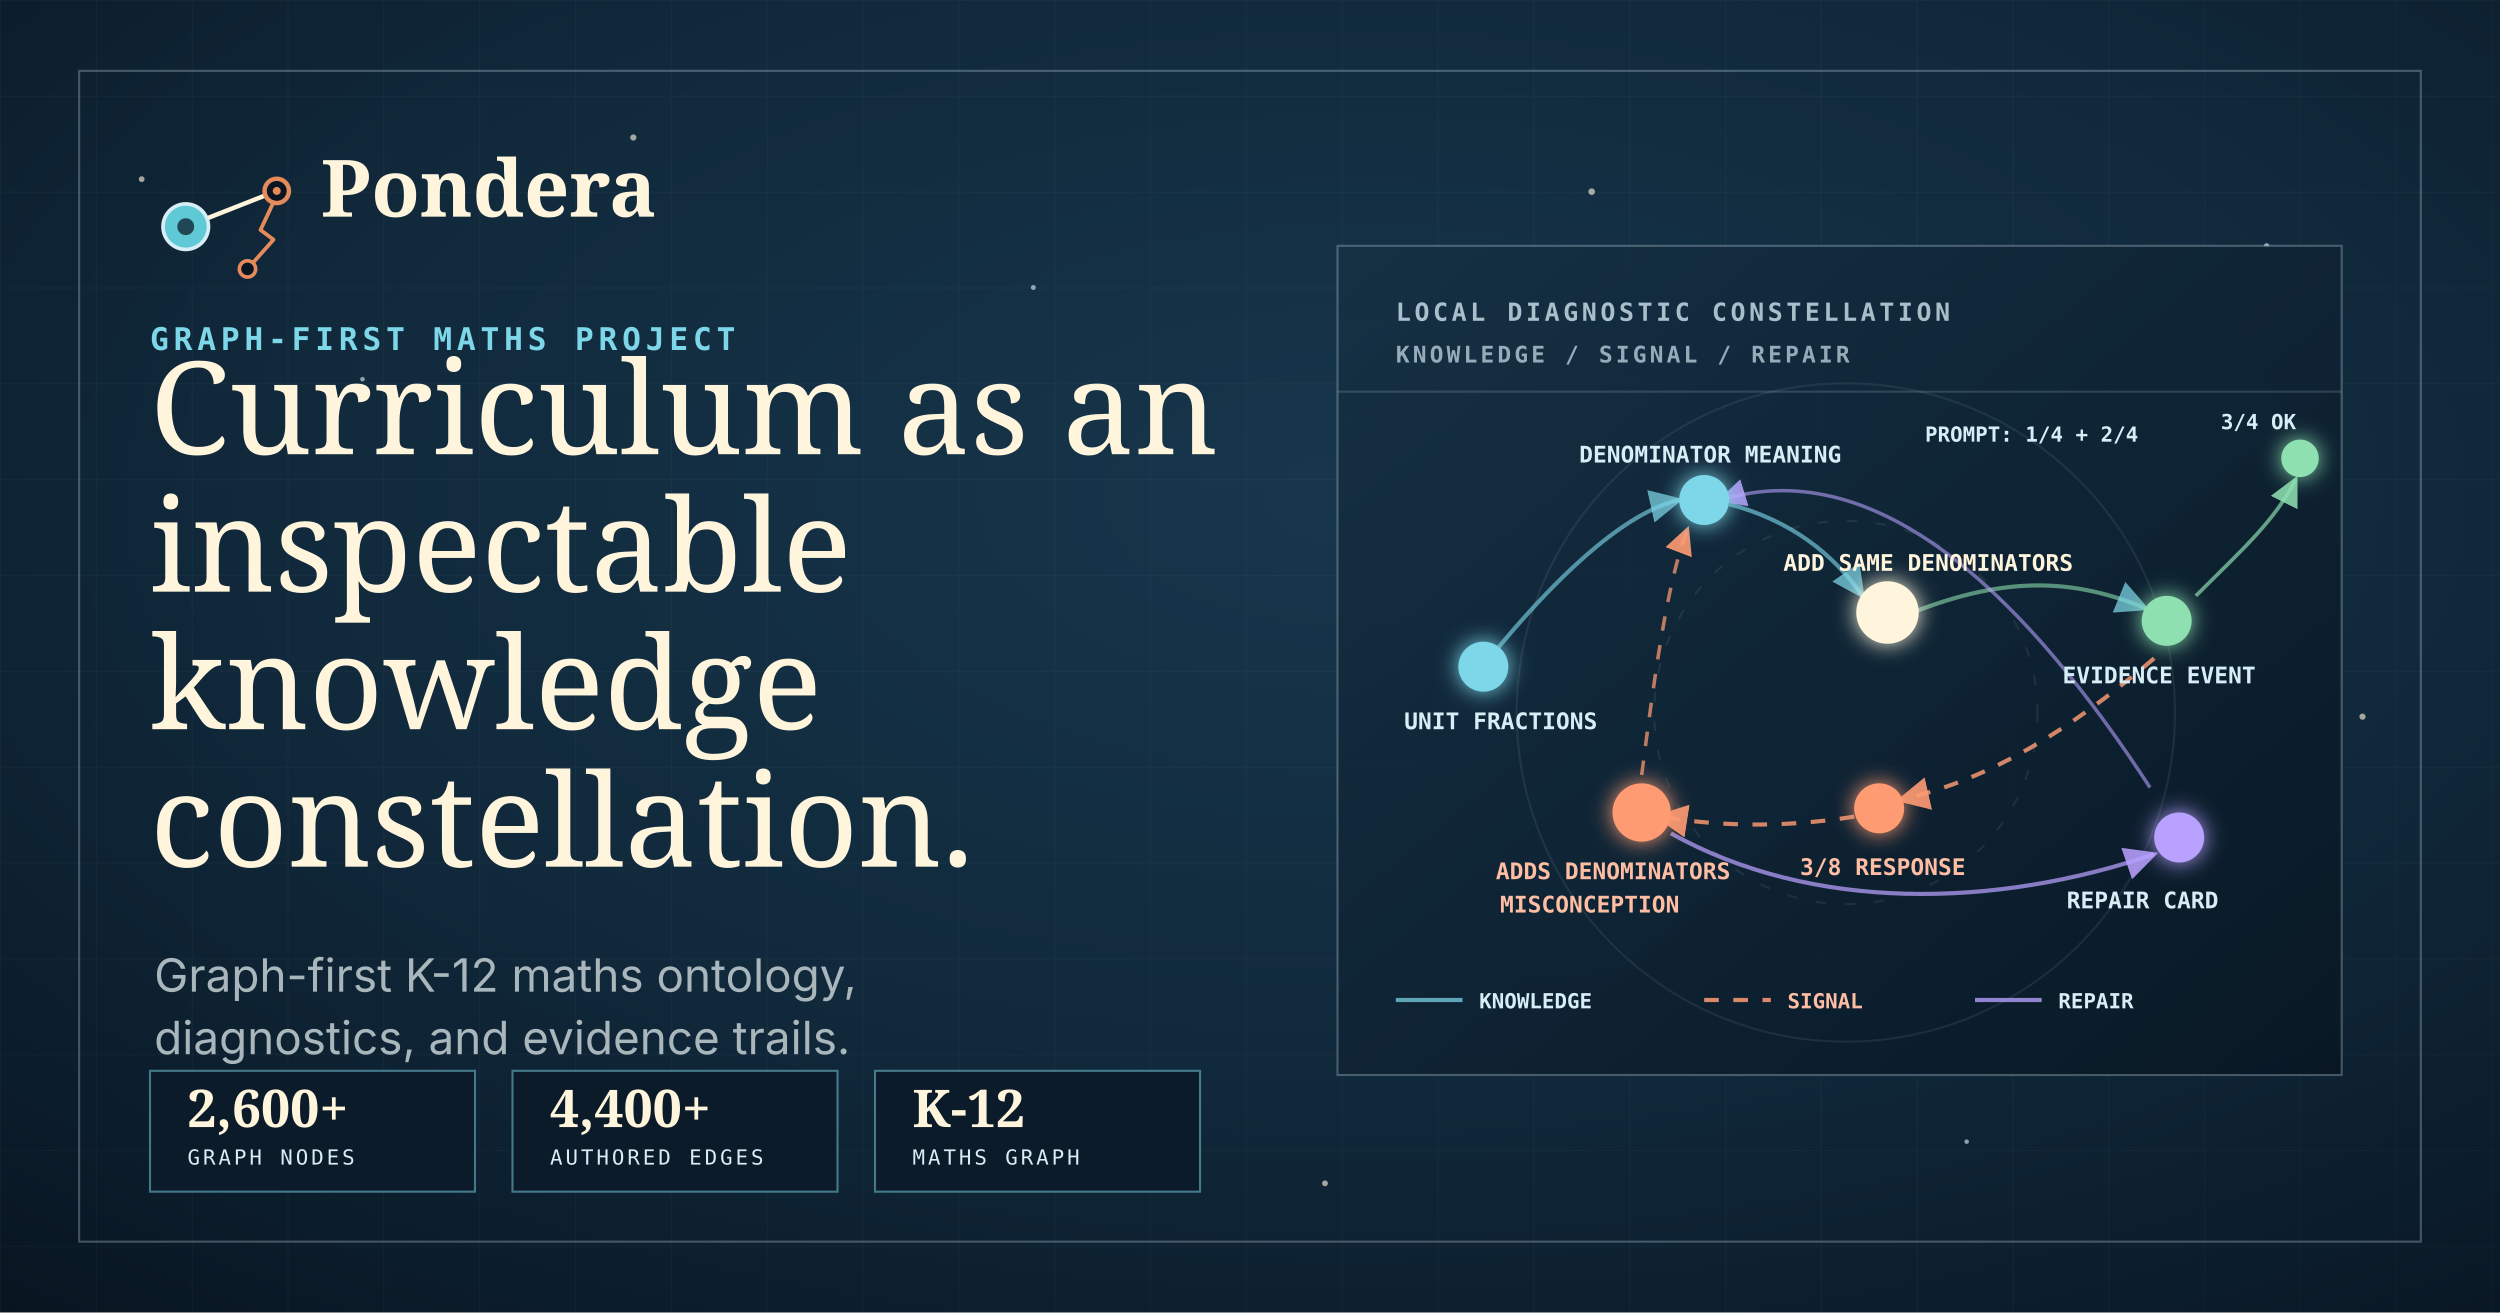
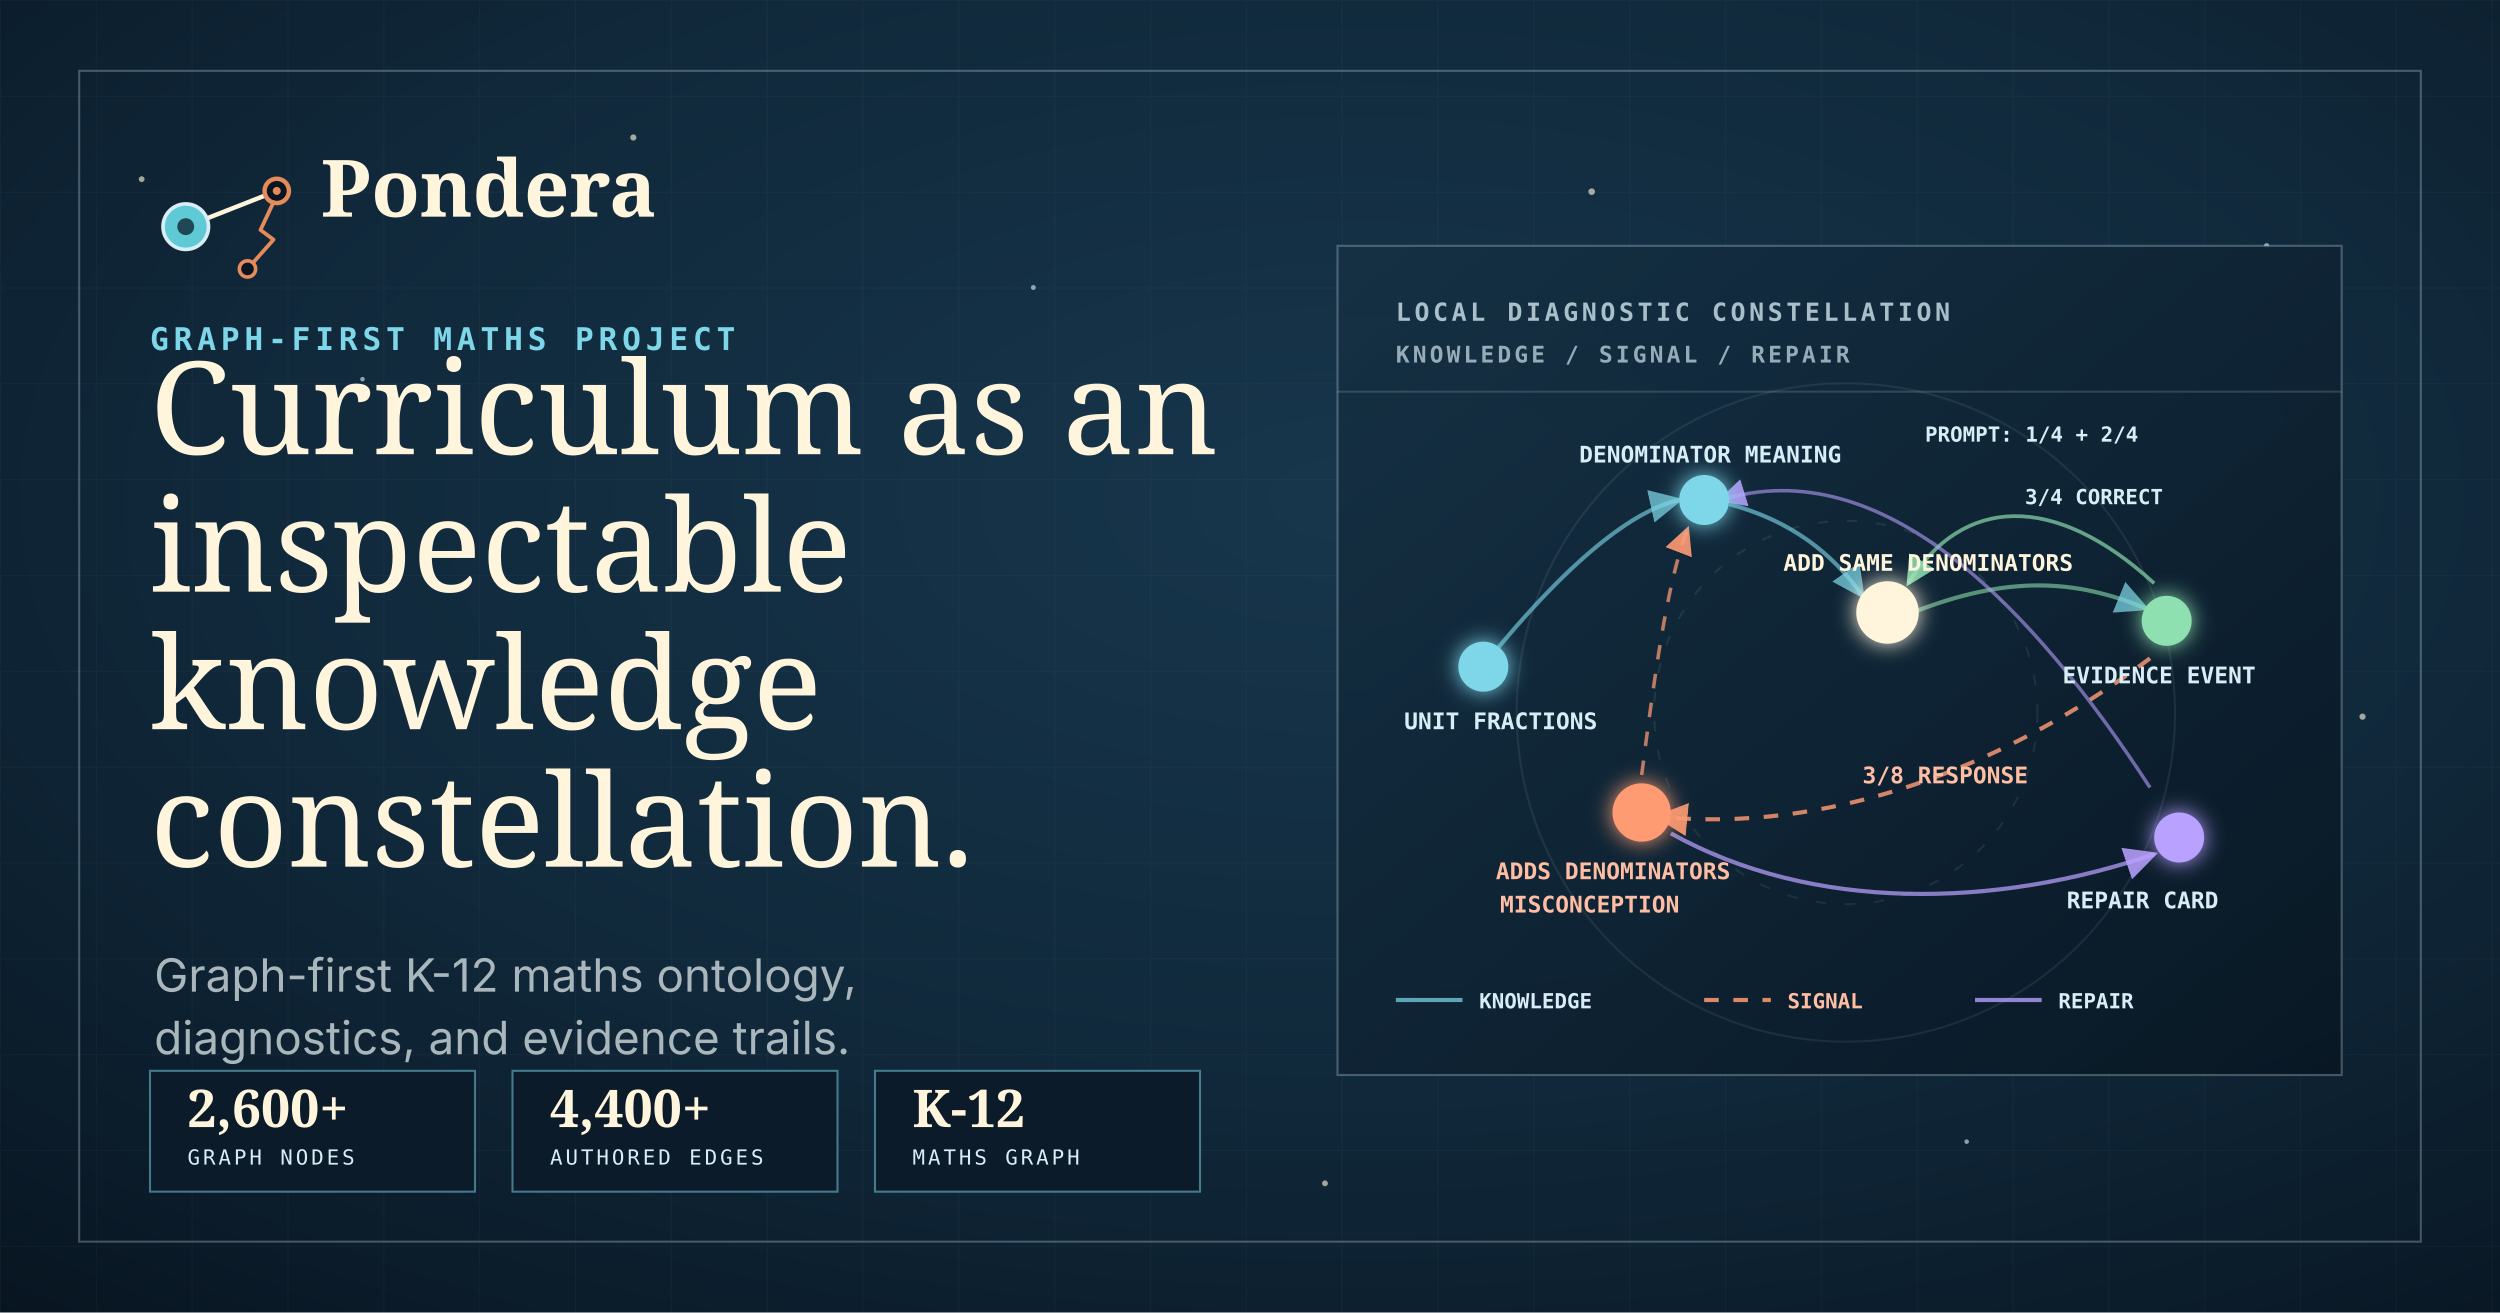
<svg xmlns="http://www.w3.org/2000/svg" width="1200" height="630" viewBox="0 0 1200 630" role="img" aria-labelledby="title desc">
  <defs>
    <radialGradient id="bg" cx="54%" cy="38%" r="88%">
      <stop offset="0" stop-color="#17364c" />
      <stop offset="0.52" stop-color="#10283a" />
      <stop offset="1" stop-color="#07121d" />
    </radialGradient>
    <linearGradient id="panel" x1="0" x2="1" y1="0" y2="1">
      <stop offset="0" stop-color="#153044" stop-opacity="0.92" />
      <stop offset="1" stop-color="#081724" stop-opacity="0.96" />
    </linearGradient>
    <filter id="softGlow" x="-80%" y="-80%" width="260%" height="260%">
      <feGaussianBlur stdDeviation="5" result="blur" />
      <feMerge>
        <feMergeNode in="blur" />
        <feMergeNode in="SourceGraphic" />
      </feMerge>
    </filter>
    <pattern id="grid" width="46" height="46" patternUnits="userSpaceOnUse">
      <path d="M46 0H0V46" fill="none" stroke="#d8eef7" stroke-opacity="0.045" stroke-width="1" />
    </pattern>
  </defs>
  <rect width="1200" height="630" fill="url(#bg)" />
  <rect width="1200" height="630" fill="url(#grid)" opacity="0.72" />
  <g opacity="0.62">
    <circle cx="68" cy="86" r="1.4" fill="#fff5dc" />
    <circle cx="174" cy="182" r="1.1" fill="#d8eef7" />
    <circle cx="304" cy="66" r="1.5" fill="#fff5dc" />
    <circle cx="496" cy="138" r="1.2" fill="#d8eef7" />
    <circle cx="764" cy="92" r="1.6" fill="#fff5dc" />
    <circle cx="1088" cy="118" r="1.3" fill="#d8eef7" />
    <circle cx="1134" cy="344" r="1.5" fill="#fff5dc" />
    <circle cx="944" cy="548" r="1.1" fill="#d8eef7" />
    <circle cx="636" cy="568" r="1.4" fill="#fff5dc" />
    <circle cx="206" cy="524" r="1.1" fill="#d8eef7" />
  </g>
  <rect x="38" y="34" width="1124" height="562" fill="none" stroke="#d8eef7" stroke-opacity="0.28" />
  <g transform="translate(72 62)">
    <g transform="scale(0.78)">
      <line x1="22" y1="60" x2="78" y2="38" stroke="#fff5dc" stroke-width="2.75" stroke-linecap="round" />
      <circle cx="22" cy="60" r="14" fill="#5fc9d6" stroke="#d8eef7" stroke-width="2.25" />
      <circle cx="22" cy="60" r="5.2" fill="#091522" opacity="0.72" />
      <circle cx="78" cy="38" r="7.5" fill="#091522" stroke="#e58a5a" stroke-width="2.75" />
      <circle cx="78" cy="38" r="2.45" fill="#e58a5a" />
      <polyline points="76,45 68,62 76,68 60,86" fill="none" stroke="#e58a5a" stroke-width="2.35" stroke-linecap="round" stroke-linejoin="round" />
      <circle cx="60" cy="86" r="5" fill="#091522" stroke="#e58a5a" stroke-width="2.25" />
    </g>
    <text x="82" y="42" fill="#fff5dc" font-family="Georgia, serif" font-size="38" font-weight="600">Pondera</text>
    <text x="0" y="106" fill="#7dd7e8" font-family="Consolas, monospace" font-size="15" font-weight="700" letter-spacing="2.3">GRAPH-FIRST MATHS PROJECT</text>
  </g>
  <g transform="translate(72 218)">
    <text x="0" y="0" fill="#fff5dc" font-family="Georgia, serif" font-size="62">Curriculum as an</text>
    <text x="0" y="66" fill="#fff5dc" font-family="Georgia, serif" font-size="62">inspectable</text>
    <text x="0" y="132" fill="#fff5dc" font-family="Georgia, serif" font-size="62">knowledge</text>
    <text x="0" y="198" fill="#fff5dc" font-family="Georgia, serif" font-size="62">constellation.</text>
    <text x="2" y="258" fill="#a9b7bc" font-family="Inter, Arial, sans-serif" font-size="22">Graph-first K-12 maths ontology,</text>
    <text x="2" y="288" fill="#a9b7bc" font-family="Inter, Arial, sans-serif" font-size="22">diagnostics, and evidence trails.</text>
  </g>
  <g transform="translate(72 514)">
    <rect x="0" y="0" width="156" height="58" fill="#0b1b29" stroke="#7dd7e8" stroke-opacity="0.5" />
    <text x="18" y="27" fill="#fff5dc" font-family="Georgia, serif" font-size="25" font-weight="700">2,600+</text>
    <text x="18" y="45" fill="#d8eef7" font-family="Consolas, monospace" font-size="10" letter-spacing="1.4">GRAPH NODES</text>
    <rect x="174" y="0" width="156" height="58" fill="#0b1b29" stroke="#7dd7e8" stroke-opacity="0.5" />
    <text x="192" y="27" fill="#fff5dc" font-family="Georgia, serif" font-size="25" font-weight="700">4,400+</text>
    <text x="192" y="45" fill="#d8eef7" font-family="Consolas, monospace" font-size="10" letter-spacing="1.4">AUTHORED EDGES</text>
    <rect x="348" y="0" width="156" height="58" fill="#0b1b29" stroke="#7dd7e8" stroke-opacity="0.5" />
    <text x="366" y="27" fill="#fff5dc" font-family="Georgia, serif" font-size="25" font-weight="700">K-12</text>
    <text x="366" y="45" fill="#d8eef7" font-family="Consolas, monospace" font-size="10" letter-spacing="1.4">MATHS GRAPH</text>
  </g>
  <g transform="translate(642 118)">
    <rect x="0" y="0" width="482" height="398" fill="url(#panel)" stroke="#d8eef7" stroke-opacity="0.28" />
    <text x="28" y="36" fill="#d8eef7" fill-opacity="0.76" font-family="Consolas, monospace" font-size="12" font-weight="700" letter-spacing="1.7">LOCAL DIAGNOSTIC CONSTELLATION</text>
    <text x="28" y="56" fill="#d8eef7" fill-opacity="0.66" font-family="Consolas, monospace" font-size="11" font-weight="700" letter-spacing="1.5">KNOWLEDGE / SIGNAL / REPAIR</text>
    <line x1="0" y1="70" x2="482" y2="70" stroke="#d8eef7" stroke-opacity="0.16" />
    <marker id="ogArrowBlue" markerWidth="8" markerHeight="8" refX="7" refY="4" orient="auto">
      <path d="M0,0 L8,4 L0,8 Z" fill="#7dd7e8" opacity="0.72" />
    </marker>
    <marker id="ogArrowCoral" markerWidth="8" markerHeight="8" refX="7" refY="4" orient="auto">
      <path d="M0,0 L8,4 L0,8 Z" fill="#ff9b73" opacity="0.9" />
    </marker>
    <marker id="ogArrowViolet" markerWidth="8" markerHeight="8" refX="7" refY="4" orient="auto">
      <path d="M0,0 L8,4 L0,8 Z" fill="#b9a1ff" opacity="0.86" />
    </marker>
    <marker id="ogArrowGreen" markerWidth="8" markerHeight="8" refX="7" refY="4" orient="auto">
      <path d="M0,0 L8,4 L0,8 Z" fill="#8ee0b0" opacity="0.86" />
    </marker>
    <circle cx="244" cy="224" r="158" fill="none" stroke="#d8eef7" stroke-opacity="0.08" />
    <circle cx="244" cy="224" r="92" fill="none" stroke="#d8eef7" stroke-opacity="0.08" stroke-dasharray="5 9" />
    <path d="M68 204 C116 144 146 126 164 122" fill="none" stroke="#7dd7e8" stroke-width="2" stroke-opacity="0.62" marker-end="url(#ogArrowBlue)" />
    <path d="M188 124 C218 132 238 148 252 168" fill="none" stroke="#7dd7e8" stroke-width="2" stroke-opacity="0.62" marker-end="url(#ogArrowBlue)" />
    <path d="M276 176 C322 158 354 160 388 174" fill="none" stroke="#8ee0b0" stroke-width="2" stroke-opacity="0.58" marker-end="url(#ogArrowBlue)" />
-     <path d="M412 168 C434 146 450 132 460 112" fill="none" stroke="#8ee0b0" stroke-width="1.8" stroke-opacity="0.68" marker-end="url(#ogArrowGreen)" />
-     <path d="M392 198 C352 232 314 256 270 266" fill="none" stroke="#ff9b73" stroke-width="2" stroke-dasharray="7 7" stroke-opacity="0.82" marker-end="url(#ogArrowCoral)" />
-     <path d="M248 274 C210 280 180 278 154 274" fill="none" stroke="#ff9b73" stroke-width="2" stroke-dasharray="7 7" stroke-opacity="0.82" marker-end="url(#ogArrowCoral)" />
+     <path d="M392 162 C344 118 300 120 274 162" fill="none" stroke="#8ee0b0" stroke-width="1.8" stroke-opacity="0.68" marker-end="url(#ogArrowGreen)" />
+     <path d="M390 198 C318 252 234 282 154 274" fill="none" stroke="#ff9b73" stroke-width="2" stroke-dasharray="7 7" stroke-opacity="0.82" marker-end="url(#ogArrowCoral)" />
    <path d="M146 254 C152 208 158 162 168 136" fill="none" stroke="#ff9b73" stroke-width="1.7" stroke-dasharray="7 7" stroke-opacity="0.72" marker-end="url(#ogArrowCoral)" />
    <path d="M160 282 C228 320 316 318 392 292" fill="none" stroke="#b9a1ff" stroke-width="2" stroke-opacity="0.72" marker-end="url(#ogArrowViolet)" />
    <path d="M390 260 C334 174 262 98 184 122" fill="none" stroke="#b9a1ff" stroke-width="1.7" stroke-opacity="0.58" marker-end="url(#ogArrowViolet)" />
    <g filter="url(#softGlow)">
      <circle cx="70" cy="202" r="12" fill="#7dd7e8" />
      <circle cx="176" cy="122" r="12" fill="#7dd7e8" />
      <circle cx="264" cy="176" r="15" fill="#fff5dc" />
      <circle cx="398" cy="180" r="12" fill="#8ee0b0" />
-       <circle cx="462" cy="102" r="9" fill="#8ee0b0" />
-       <circle cx="260" cy="270" r="12" fill="#ff9b73" />
      <circle cx="146" cy="272" r="14" fill="#ff9b73" />
      <circle cx="404" cy="284" r="12" fill="#b9a1ff" />
    </g>
    <text x="282" y="94" fill="#d8eef7" font-family="Consolas, monospace" font-size="10" font-weight="700">PROMPT: 1/4 + 2/4</text>
    <text x="32" y="232" fill="#d8eef7" font-family="Consolas, monospace" font-size="11" font-weight="700">UNIT FRACTIONS</text>
    <text x="116" y="104" fill="#d8eef7" font-family="Consolas, monospace" font-size="11" font-weight="700">DENOMINATOR MEANING</text>
    <text x="214" y="156" fill="#fff5dc" font-family="Consolas, monospace" font-size="11" font-weight="700">ADD SAME DENOMINATORS</text>
    <text x="348" y="210" fill="#d8eef7" font-family="Consolas, monospace" font-size="11" font-weight="700">EVIDENCE EVENT</text>
-     <text x="424" y="88" fill="#d8eef7" font-family="Consolas, monospace" font-size="10" font-weight="700">3/4 OK</text>
-     <text x="222" y="302" fill="#ffbea3" font-family="Consolas, monospace" font-size="11" font-weight="700">3/8 RESPONSE</text>
+     <text x="330" y="124" fill="#d8eef7" font-family="Consolas, monospace" font-size="10" font-weight="700">3/4 CORRECT</text>
+     <text x="252" y="258" fill="#ffbea3" font-family="Consolas, monospace" font-size="11" font-weight="700">3/8 RESPONSE</text>
    <text x="76" y="304" fill="#ffbea3" font-family="Consolas, monospace" font-size="11" font-weight="700">ADDS DENOMINATORS</text>
    <text x="78" y="320" fill="#ffbea3" font-family="Consolas, monospace" font-size="11" font-weight="700">MISCONCEPTION</text>
    <text x="350" y="318" fill="#d8eef7" font-family="Consolas, monospace" font-size="11" font-weight="700">REPAIR CARD</text>
    <line x1="28" y1="362" x2="60" y2="362" stroke="#7dd7e8" stroke-width="2" stroke-opacity="0.72" />
    <text x="68" y="366" fill="#d8eef7" font-family="Consolas, monospace" font-size="10" font-weight="700">KNOWLEDGE</text>
    <line x1="176" y1="362" x2="208" y2="362" stroke="#ff9b73" stroke-width="2" stroke-dasharray="7 7" stroke-opacity="0.85" />
    <text x="216" y="366" fill="#ffbea3" font-family="Consolas, monospace" font-size="10" font-weight="700">SIGNAL</text>
    <line x1="306" y1="362" x2="338" y2="362" stroke="#b9a1ff" stroke-width="2" stroke-opacity="0.78" />
    <text x="346" y="366" fill="#d8eef7" font-family="Consolas, monospace" font-size="10" font-weight="700">REPAIR</text>
  </g>
</svg>
